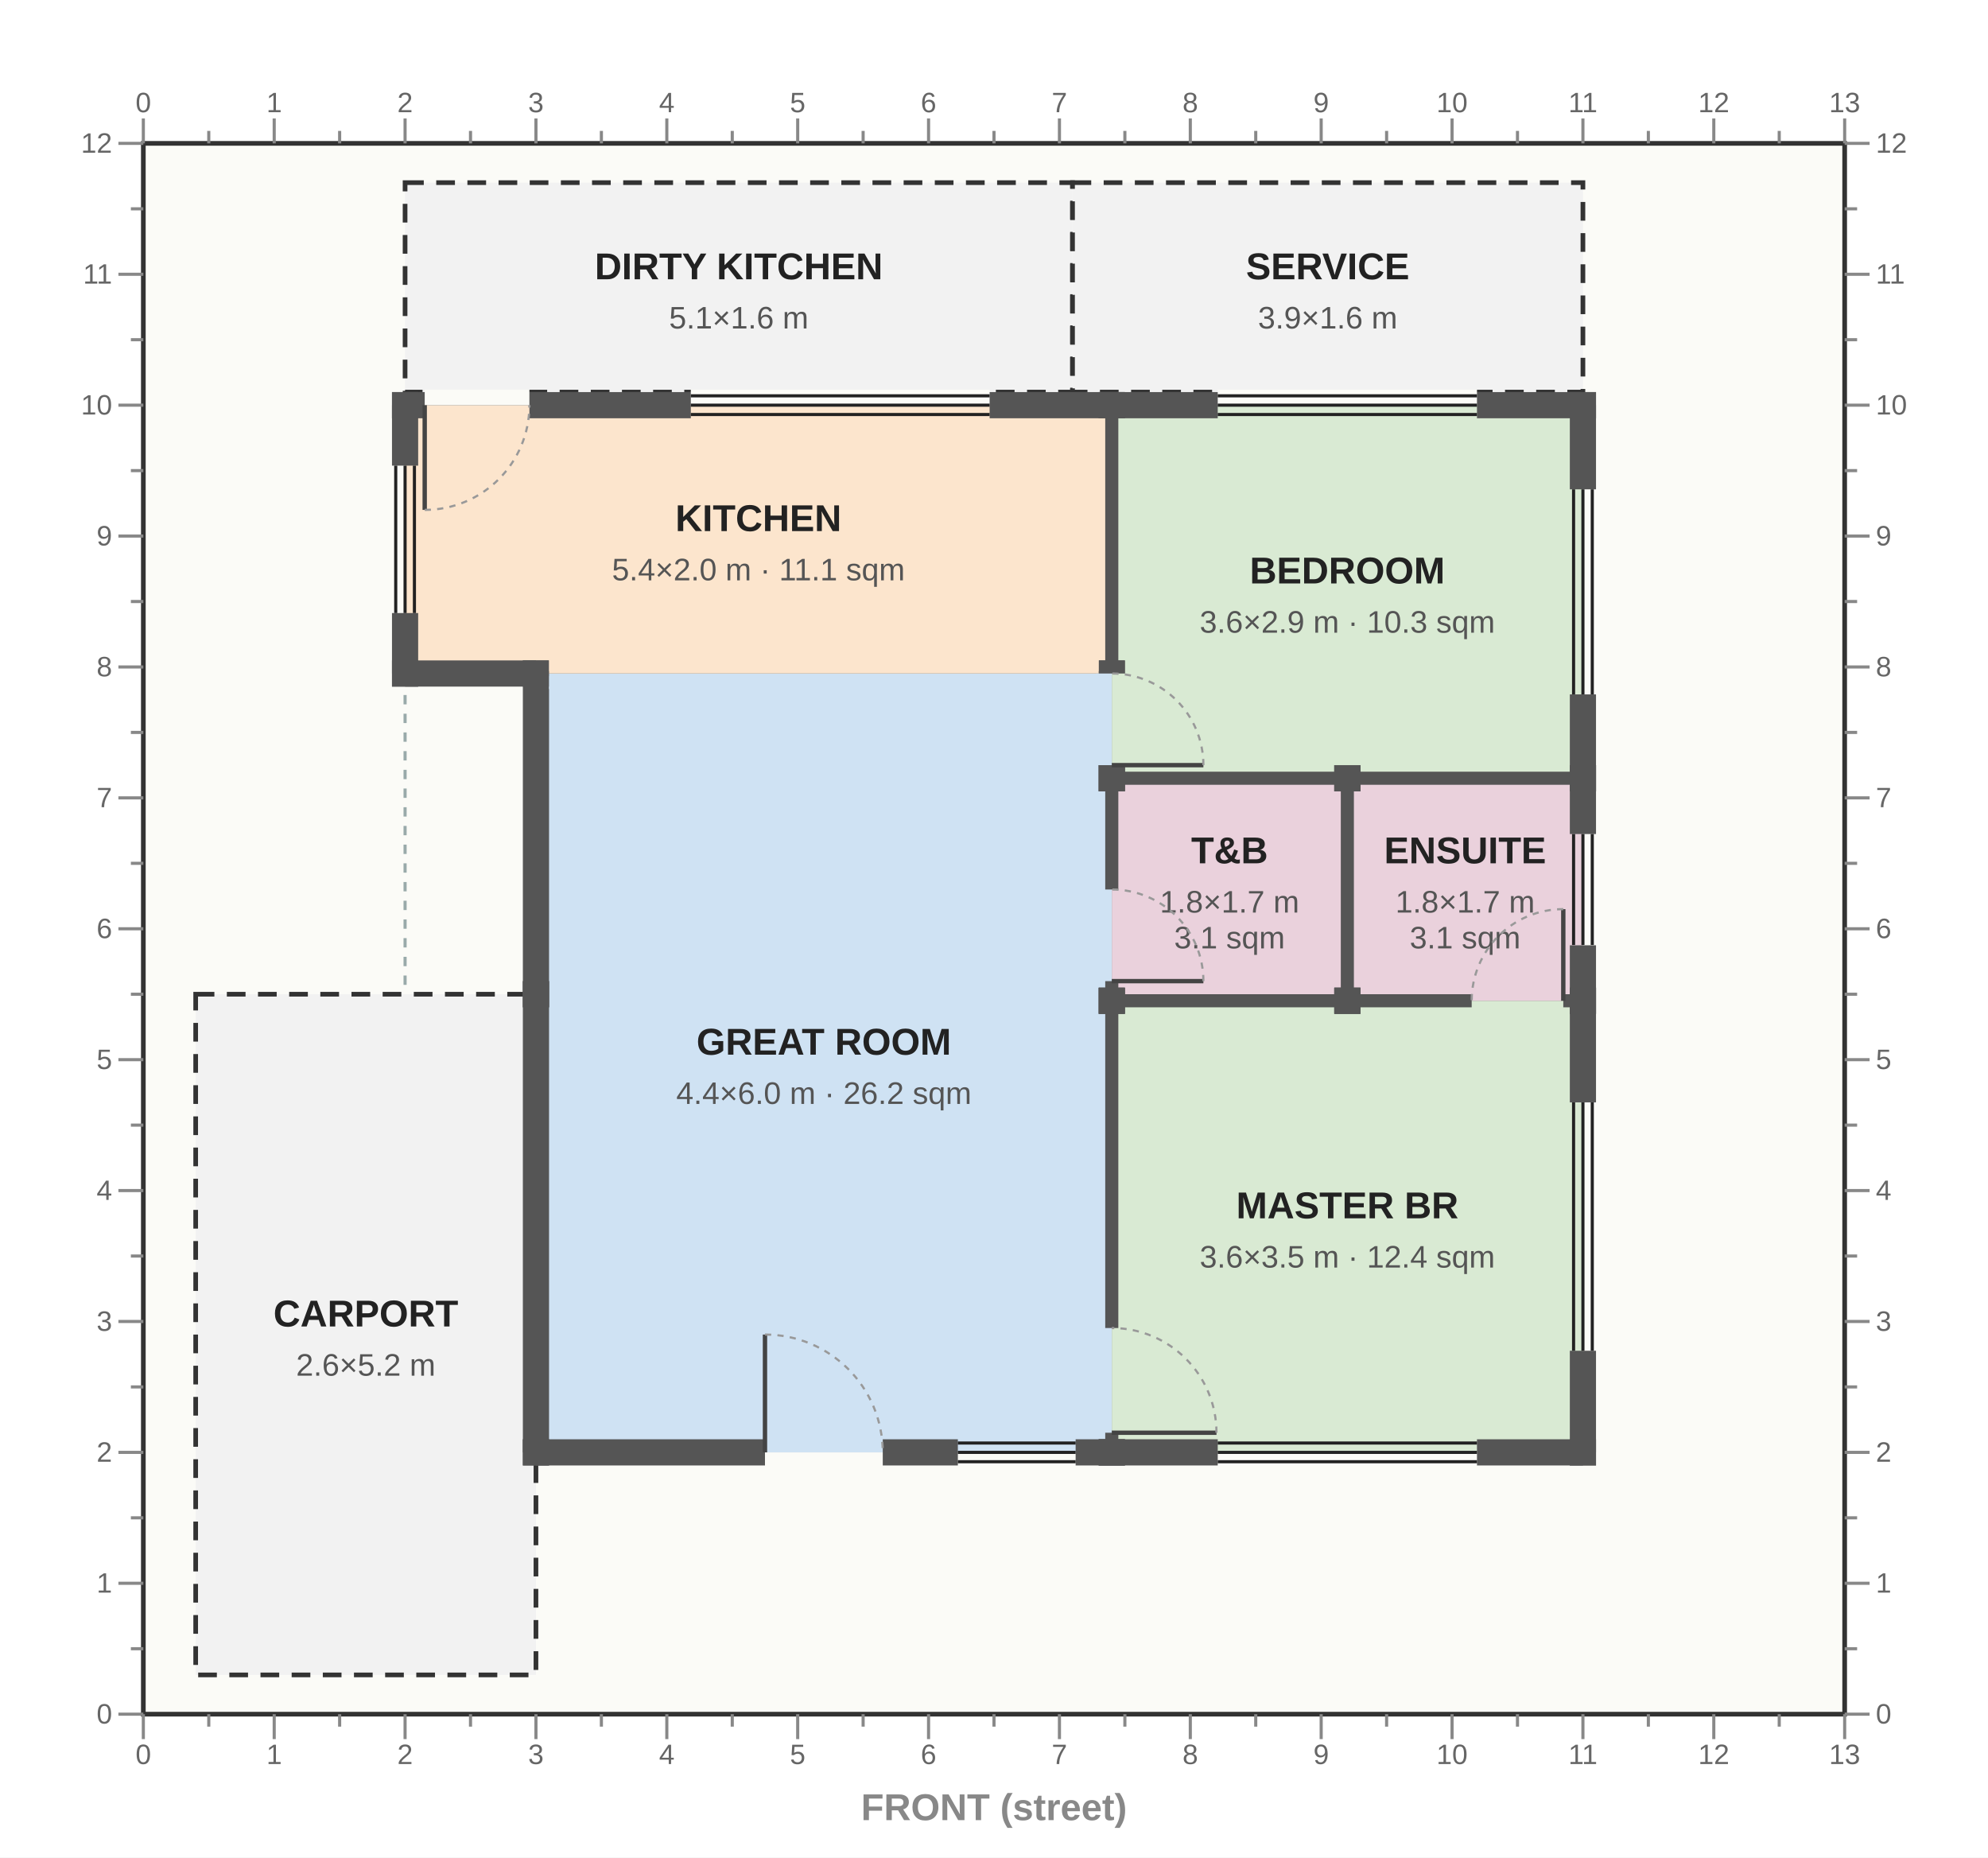
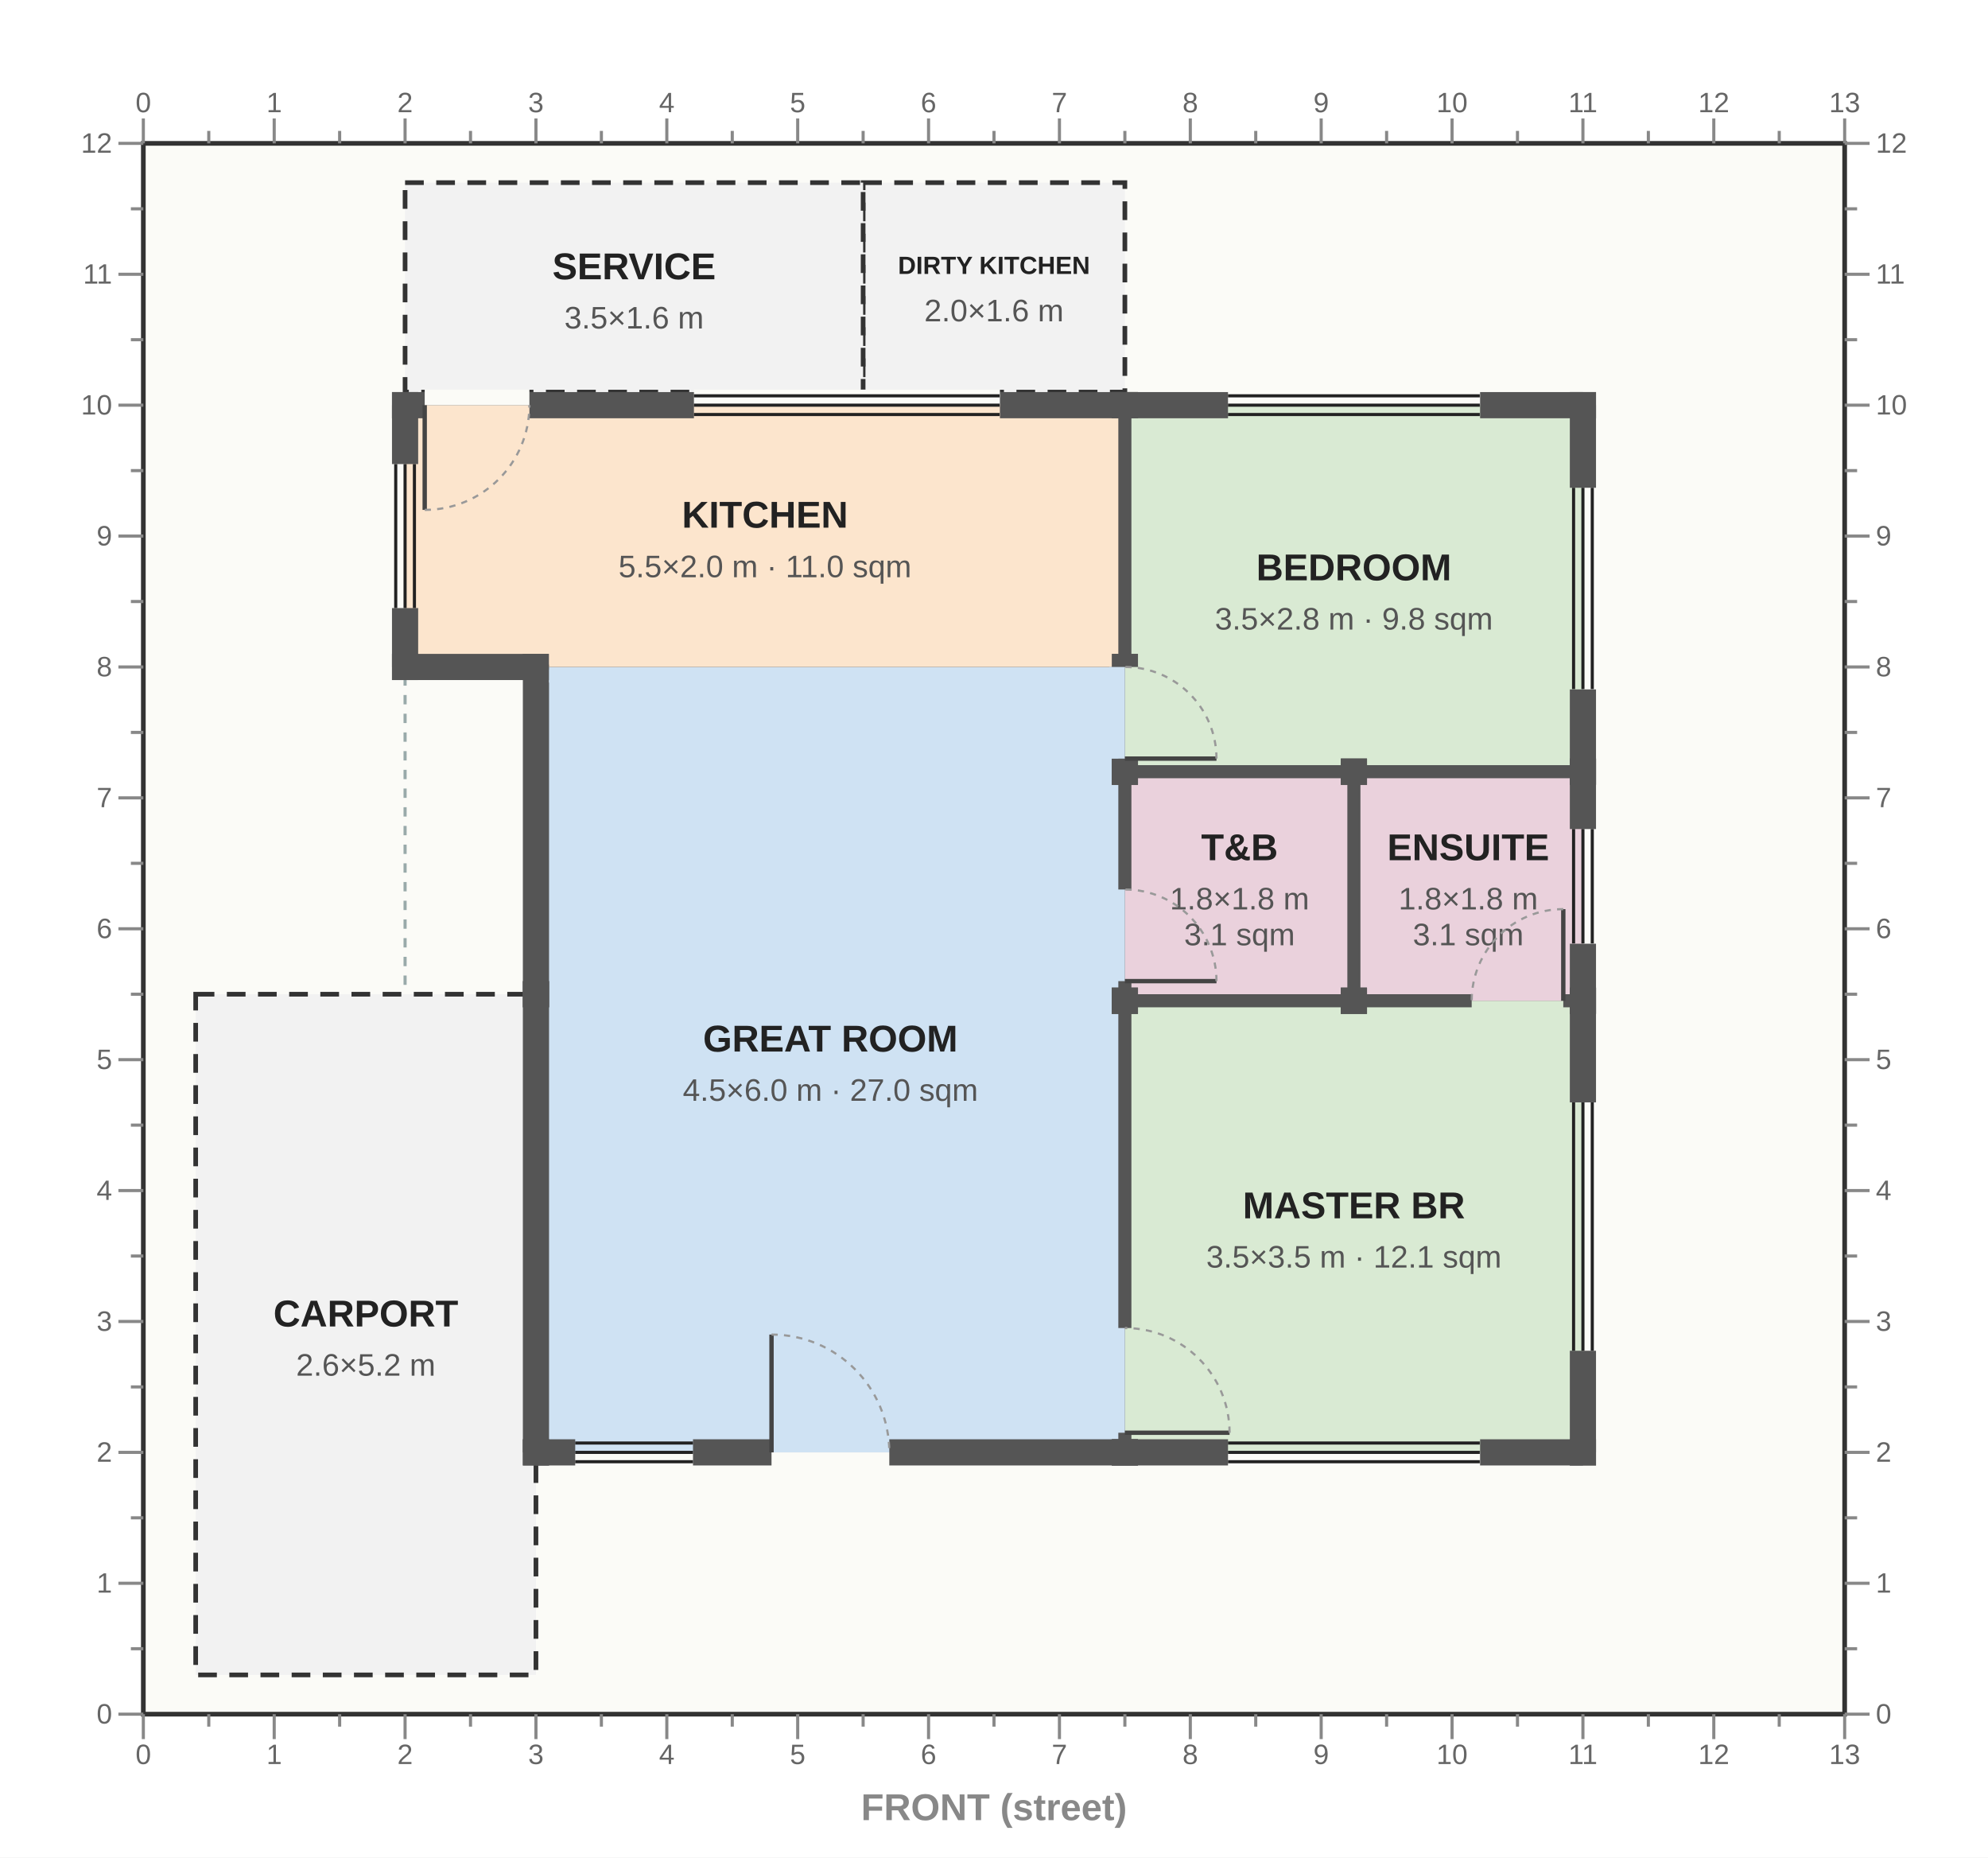
<svg xmlns="http://www.w3.org/2000/svg" width="638" height="596" viewBox="0 0 638 596">
  <rect x="0" y="0" width="638" height="596" fill="white" />
  <rect x="46.0" y="46.0" width="546.0" height="504.0" fill="#fbfbf7" stroke="#333" stroke-width="1.5" />
  <line x1="46.0" y1="46.0" x2="46.0" y2="38.0" stroke="#888" stroke-width="1" />
  <line x1="46.0" y1="550.0" x2="46.0" y2="558.0" stroke="#888" stroke-width="1" />
  <text x="46.0" y="36.0" text-anchor="middle" font-family="Arial" font-size="9" fill="#666">0</text>
  <text x="46.0" y="566.0" text-anchor="middle" font-family="Arial" font-size="9" fill="#666">0</text>
  <line x1="67.0" y1="46.0" x2="67.0" y2="42.0" stroke="#888" stroke-width="1" />
  <line x1="67.0" y1="550.0" x2="67.0" y2="554.0" stroke="#888" stroke-width="1" />
  <line x1="88.0" y1="46.0" x2="88.0" y2="38.0" stroke="#888" stroke-width="1" />
  <line x1="88.0" y1="550.0" x2="88.0" y2="558.0" stroke="#888" stroke-width="1" />
  <text x="88.0" y="36.0" text-anchor="middle" font-family="Arial" font-size="9" fill="#666">1</text>
  <text x="88.0" y="566.0" text-anchor="middle" font-family="Arial" font-size="9" fill="#666">1</text>
  <line x1="109.0" y1="46.0" x2="109.0" y2="42.0" stroke="#888" stroke-width="1" />
  <line x1="109.0" y1="550.0" x2="109.0" y2="554.0" stroke="#888" stroke-width="1" />
  <line x1="130.0" y1="46.0" x2="130.0" y2="38.0" stroke="#888" stroke-width="1" />
  <line x1="130.0" y1="550.0" x2="130.0" y2="558.0" stroke="#888" stroke-width="1" />
  <text x="130.0" y="36.0" text-anchor="middle" font-family="Arial" font-size="9" fill="#666">2</text>
  <text x="130.0" y="566.0" text-anchor="middle" font-family="Arial" font-size="9" fill="#666">2</text>
  <line x1="151.0" y1="46.0" x2="151.0" y2="42.0" stroke="#888" stroke-width="1" />
  <line x1="151.0" y1="550.0" x2="151.0" y2="554.0" stroke="#888" stroke-width="1" />
  <line x1="172.0" y1="46.0" x2="172.0" y2="38.0" stroke="#888" stroke-width="1" />
  <line x1="172.0" y1="550.0" x2="172.0" y2="558.0" stroke="#888" stroke-width="1" />
  <text x="172.0" y="36.0" text-anchor="middle" font-family="Arial" font-size="9" fill="#666">3</text>
  <text x="172.0" y="566.0" text-anchor="middle" font-family="Arial" font-size="9" fill="#666">3</text>
  <line x1="193.0" y1="46.0" x2="193.0" y2="42.0" stroke="#888" stroke-width="1" />
  <line x1="193.0" y1="550.0" x2="193.0" y2="554.0" stroke="#888" stroke-width="1" />
  <line x1="214.0" y1="46.0" x2="214.0" y2="38.0" stroke="#888" stroke-width="1" />
  <line x1="214.0" y1="550.0" x2="214.0" y2="558.0" stroke="#888" stroke-width="1" />
  <text x="214.0" y="36.0" text-anchor="middle" font-family="Arial" font-size="9" fill="#666">4</text>
  <text x="214.0" y="566.0" text-anchor="middle" font-family="Arial" font-size="9" fill="#666">4</text>
  <line x1="235.0" y1="46.0" x2="235.0" y2="42.0" stroke="#888" stroke-width="1" />
  <line x1="235.0" y1="550.0" x2="235.0" y2="554.0" stroke="#888" stroke-width="1" />
  <line x1="256.0" y1="46.0" x2="256.0" y2="38.0" stroke="#888" stroke-width="1" />
  <line x1="256.0" y1="550.0" x2="256.0" y2="558.0" stroke="#888" stroke-width="1" />
  <text x="256.0" y="36.0" text-anchor="middle" font-family="Arial" font-size="9" fill="#666">5</text>
  <text x="256.0" y="566.0" text-anchor="middle" font-family="Arial" font-size="9" fill="#666">5</text>
  <line x1="277.0" y1="46.0" x2="277.0" y2="42.0" stroke="#888" stroke-width="1" />
  <line x1="277.0" y1="550.0" x2="277.0" y2="554.0" stroke="#888" stroke-width="1" />
  <line x1="298.0" y1="46.0" x2="298.0" y2="38.0" stroke="#888" stroke-width="1" />
  <line x1="298.0" y1="550.0" x2="298.0" y2="558.0" stroke="#888" stroke-width="1" />
  <text x="298.0" y="36.0" text-anchor="middle" font-family="Arial" font-size="9" fill="#666">6</text>
  <text x="298.0" y="566.0" text-anchor="middle" font-family="Arial" font-size="9" fill="#666">6</text>
  <line x1="319.0" y1="46.0" x2="319.0" y2="42.0" stroke="#888" stroke-width="1" />
  <line x1="319.0" y1="550.0" x2="319.0" y2="554.0" stroke="#888" stroke-width="1" />
  <line x1="340.0" y1="46.0" x2="340.0" y2="38.0" stroke="#888" stroke-width="1" />
  <line x1="340.0" y1="550.0" x2="340.0" y2="558.0" stroke="#888" stroke-width="1" />
  <text x="340.0" y="36.0" text-anchor="middle" font-family="Arial" font-size="9" fill="#666">7</text>
  <text x="340.0" y="566.0" text-anchor="middle" font-family="Arial" font-size="9" fill="#666">7</text>
  <line x1="361.0" y1="46.0" x2="361.0" y2="42.0" stroke="#888" stroke-width="1" />
  <line x1="361.0" y1="550.0" x2="361.0" y2="554.0" stroke="#888" stroke-width="1" />
  <line x1="382.0" y1="46.0" x2="382.0" y2="38.0" stroke="#888" stroke-width="1" />
  <line x1="382.0" y1="550.0" x2="382.0" y2="558.0" stroke="#888" stroke-width="1" />
  <text x="382.0" y="36.0" text-anchor="middle" font-family="Arial" font-size="9" fill="#666">8</text>
  <text x="382.0" y="566.0" text-anchor="middle" font-family="Arial" font-size="9" fill="#666">8</text>
  <line x1="403.0" y1="46.0" x2="403.0" y2="42.0" stroke="#888" stroke-width="1" />
  <line x1="403.0" y1="550.0" x2="403.0" y2="554.0" stroke="#888" stroke-width="1" />
  <line x1="424.0" y1="46.0" x2="424.0" y2="38.0" stroke="#888" stroke-width="1" />
  <line x1="424.0" y1="550.0" x2="424.0" y2="558.0" stroke="#888" stroke-width="1" />
  <text x="424.0" y="36.0" text-anchor="middle" font-family="Arial" font-size="9" fill="#666">9</text>
  <text x="424.0" y="566.0" text-anchor="middle" font-family="Arial" font-size="9" fill="#666">9</text>
  <line x1="445.0" y1="46.0" x2="445.0" y2="42.0" stroke="#888" stroke-width="1" />
  <line x1="445.0" y1="550.0" x2="445.0" y2="554.0" stroke="#888" stroke-width="1" />
  <line x1="466.0" y1="46.0" x2="466.0" y2="38.0" stroke="#888" stroke-width="1" />
  <line x1="466.0" y1="550.0" x2="466.0" y2="558.0" stroke="#888" stroke-width="1" />
  <text x="466.0" y="36.0" text-anchor="middle" font-family="Arial" font-size="9" fill="#666">10</text>
  <text x="466.0" y="566.0" text-anchor="middle" font-family="Arial" font-size="9" fill="#666">10</text>
  <line x1="487.0" y1="46.0" x2="487.0" y2="42.0" stroke="#888" stroke-width="1" />
  <line x1="487.0" y1="550.0" x2="487.0" y2="554.0" stroke="#888" stroke-width="1" />
  <line x1="508.0" y1="46.0" x2="508.0" y2="38.0" stroke="#888" stroke-width="1" />
  <line x1="508.0" y1="550.0" x2="508.0" y2="558.0" stroke="#888" stroke-width="1" />
  <text x="508.0" y="36.0" text-anchor="middle" font-family="Arial" font-size="9" fill="#666">11</text>
  <text x="508.0" y="566.0" text-anchor="middle" font-family="Arial" font-size="9" fill="#666">11</text>
  <line x1="529.0" y1="46.0" x2="529.0" y2="42.0" stroke="#888" stroke-width="1" />
  <line x1="529.0" y1="550.0" x2="529.0" y2="554.0" stroke="#888" stroke-width="1" />
  <line x1="550.0" y1="46.0" x2="550.0" y2="38.0" stroke="#888" stroke-width="1" />
  <line x1="550.0" y1="550.0" x2="550.0" y2="558.0" stroke="#888" stroke-width="1" />
  <text x="550.0" y="36.0" text-anchor="middle" font-family="Arial" font-size="9" fill="#666">12</text>
  <text x="550.0" y="566.0" text-anchor="middle" font-family="Arial" font-size="9" fill="#666">12</text>
  <line x1="571.0" y1="46.0" x2="571.0" y2="42.0" stroke="#888" stroke-width="1" />
  <line x1="571.0" y1="550.0" x2="571.0" y2="554.0" stroke="#888" stroke-width="1" />
  <line x1="592.0" y1="46.0" x2="592.0" y2="38.0" stroke="#888" stroke-width="1" />
  <line x1="592.0" y1="550.0" x2="592.0" y2="558.0" stroke="#888" stroke-width="1" />
  <text x="592.0" y="36.0" text-anchor="middle" font-family="Arial" font-size="9" fill="#666">13</text>
  <text x="592.0" y="566.0" text-anchor="middle" font-family="Arial" font-size="9" fill="#666">13</text>
  <line x1="46.0" y1="550.0" x2="38.0" y2="550.0" stroke="#888" stroke-width="1" />
  <line x1="592.0" y1="550.0" x2="600.0" y2="550.0" stroke="#888" stroke-width="1" />
  <text x="36.0" y="553.0" text-anchor="end" font-family="Arial" font-size="9" fill="#666">0</text>
  <text x="602.0" y="553.0" text-anchor="start" font-family="Arial" font-size="9" fill="#666">0</text>
  <line x1="46.0" y1="529.0" x2="42.0" y2="529.0" stroke="#888" stroke-width="1" />
  <line x1="592.0" y1="529.0" x2="596.0" y2="529.0" stroke="#888" stroke-width="1" />
  <line x1="46.0" y1="508.0" x2="38.0" y2="508.0" stroke="#888" stroke-width="1" />
  <line x1="592.0" y1="508.0" x2="600.0" y2="508.0" stroke="#888" stroke-width="1" />
  <text x="36.0" y="511.0" text-anchor="end" font-family="Arial" font-size="9" fill="#666">1</text>
  <text x="602.0" y="511.0" text-anchor="start" font-family="Arial" font-size="9" fill="#666">1</text>
  <line x1="46.0" y1="487.0" x2="42.0" y2="487.0" stroke="#888" stroke-width="1" />
  <line x1="592.0" y1="487.0" x2="596.0" y2="487.0" stroke="#888" stroke-width="1" />
  <line x1="46.0" y1="466.0" x2="38.0" y2="466.0" stroke="#888" stroke-width="1" />
  <line x1="592.0" y1="466.0" x2="600.0" y2="466.0" stroke="#888" stroke-width="1" />
  <text x="36.0" y="469.0" text-anchor="end" font-family="Arial" font-size="9" fill="#666">2</text>
  <text x="602.0" y="469.0" text-anchor="start" font-family="Arial" font-size="9" fill="#666">2</text>
  <line x1="46.0" y1="445.0" x2="42.0" y2="445.0" stroke="#888" stroke-width="1" />
  <line x1="592.0" y1="445.0" x2="596.0" y2="445.0" stroke="#888" stroke-width="1" />
  <line x1="46.0" y1="424.0" x2="38.0" y2="424.0" stroke="#888" stroke-width="1" />
  <line x1="592.0" y1="424.0" x2="600.0" y2="424.0" stroke="#888" stroke-width="1" />
  <text x="36.0" y="427.0" text-anchor="end" font-family="Arial" font-size="9" fill="#666">3</text>
  <text x="602.0" y="427.0" text-anchor="start" font-family="Arial" font-size="9" fill="#666">3</text>
  <line x1="46.0" y1="403.0" x2="42.0" y2="403.0" stroke="#888" stroke-width="1" />
  <line x1="592.0" y1="403.0" x2="596.0" y2="403.0" stroke="#888" stroke-width="1" />
  <line x1="46.0" y1="382.0" x2="38.0" y2="382.0" stroke="#888" stroke-width="1" />
  <line x1="592.0" y1="382.0" x2="600.0" y2="382.0" stroke="#888" stroke-width="1" />
  <text x="36.0" y="385.0" text-anchor="end" font-family="Arial" font-size="9" fill="#666">4</text>
  <text x="602.0" y="385.0" text-anchor="start" font-family="Arial" font-size="9" fill="#666">4</text>
  <line x1="46.0" y1="361.0" x2="42.0" y2="361.0" stroke="#888" stroke-width="1" />
  <line x1="592.0" y1="361.0" x2="596.0" y2="361.0" stroke="#888" stroke-width="1" />
  <line x1="46.0" y1="340.0" x2="38.0" y2="340.0" stroke="#888" stroke-width="1" />
  <line x1="592.0" y1="340.0" x2="600.0" y2="340.0" stroke="#888" stroke-width="1" />
  <text x="36.0" y="343.0" text-anchor="end" font-family="Arial" font-size="9" fill="#666">5</text>
  <text x="602.0" y="343.0" text-anchor="start" font-family="Arial" font-size="9" fill="#666">5</text>
  <line x1="46.0" y1="319.0" x2="42.0" y2="319.0" stroke="#888" stroke-width="1" />
  <line x1="592.0" y1="319.0" x2="596.0" y2="319.0" stroke="#888" stroke-width="1" />
  <line x1="46.0" y1="298.0" x2="38.0" y2="298.0" stroke="#888" stroke-width="1" />
  <line x1="592.0" y1="298.0" x2="600.0" y2="298.0" stroke="#888" stroke-width="1" />
  <text x="36.0" y="301.0" text-anchor="end" font-family="Arial" font-size="9" fill="#666">6</text>
  <text x="602.0" y="301.0" text-anchor="start" font-family="Arial" font-size="9" fill="#666">6</text>
  <line x1="46.0" y1="277.0" x2="42.0" y2="277.0" stroke="#888" stroke-width="1" />
  <line x1="592.0" y1="277.0" x2="596.0" y2="277.0" stroke="#888" stroke-width="1" />
  <line x1="46.0" y1="256.0" x2="38.0" y2="256.0" stroke="#888" stroke-width="1" />
  <line x1="592.0" y1="256.0" x2="600.0" y2="256.0" stroke="#888" stroke-width="1" />
  <text x="36.0" y="259.0" text-anchor="end" font-family="Arial" font-size="9" fill="#666">7</text>
  <text x="602.0" y="259.0" text-anchor="start" font-family="Arial" font-size="9" fill="#666">7</text>
  <line x1="46.0" y1="235.0" x2="42.0" y2="235.0" stroke="#888" stroke-width="1" />
  <line x1="592.0" y1="235.0" x2="596.0" y2="235.0" stroke="#888" stroke-width="1" />
  <line x1="46.0" y1="214.0" x2="38.0" y2="214.0" stroke="#888" stroke-width="1" />
  <line x1="592.0" y1="214.0" x2="600.0" y2="214.0" stroke="#888" stroke-width="1" />
  <text x="36.0" y="217.0" text-anchor="end" font-family="Arial" font-size="9" fill="#666">8</text>
  <text x="602.0" y="217.0" text-anchor="start" font-family="Arial" font-size="9" fill="#666">8</text>
  <line x1="46.0" y1="193.0" x2="42.0" y2="193.0" stroke="#888" stroke-width="1" />
  <line x1="592.0" y1="193.0" x2="596.0" y2="193.0" stroke="#888" stroke-width="1" />
  <line x1="46.0" y1="172.0" x2="38.0" y2="172.0" stroke="#888" stroke-width="1" />
  <line x1="592.0" y1="172.0" x2="600.0" y2="172.0" stroke="#888" stroke-width="1" />
  <text x="36.0" y="175.0" text-anchor="end" font-family="Arial" font-size="9" fill="#666">9</text>
  <text x="602.0" y="175.0" text-anchor="start" font-family="Arial" font-size="9" fill="#666">9</text>
  <line x1="46.0" y1="151.0" x2="42.0" y2="151.0" stroke="#888" stroke-width="1" />
  <line x1="592.0" y1="151.0" x2="596.0" y2="151.0" stroke="#888" stroke-width="1" />
  <line x1="46.0" y1="130.0" x2="38.0" y2="130.0" stroke="#888" stroke-width="1" />
  <line x1="592.0" y1="130.0" x2="600.0" y2="130.0" stroke="#888" stroke-width="1" />
  <text x="36.0" y="133.0" text-anchor="end" font-family="Arial" font-size="9" fill="#666">10</text>
  <text x="602.0" y="133.0" text-anchor="start" font-family="Arial" font-size="9" fill="#666">10</text>
  <line x1="46.0" y1="109.0" x2="42.0" y2="109.0" stroke="#888" stroke-width="1" />
  <line x1="592.0" y1="109.0" x2="596.0" y2="109.0" stroke="#888" stroke-width="1" />
  <line x1="46.0" y1="88.0" x2="38.0" y2="88.0" stroke="#888" stroke-width="1" />
  <line x1="592.0" y1="88.0" x2="600.0" y2="88.0" stroke="#888" stroke-width="1" />
  <text x="36.0" y="91.0" text-anchor="end" font-family="Arial" font-size="9" fill="#666">11</text>
  <text x="602.0" y="91.0" text-anchor="start" font-family="Arial" font-size="9" fill="#666">11</text>
  <line x1="46.0" y1="67.0" x2="42.0" y2="67.0" stroke="#888" stroke-width="1" />
  <line x1="592.0" y1="67.0" x2="596.0" y2="67.0" stroke="#888" stroke-width="1" />
  <line x1="46.0" y1="46.0" x2="38.0" y2="46.0" stroke="#888" stroke-width="1" />
  <line x1="592.0" y1="46.0" x2="600.0" y2="46.0" stroke="#888" stroke-width="1" />
  <text x="36.0" y="49.0" text-anchor="end" font-family="Arial" font-size="9" fill="#666">12</text>
  <text x="602.0" y="49.0" text-anchor="start" font-family="Arial" font-size="9" fill="#666">12</text>
  <rect x="130.0" y="130.0" width="378.0" height="336.0" fill="none" stroke="#9aa" stroke-width="1" stroke-dasharray="3 3" />
  <rect x="62.8" y="319.0" width="109.2" height="218.4" fill="#f2f2f2" stroke="#333" stroke-width="1.5" stroke-dasharray="6 4" />
  <text x="117.4" y="425.6" text-anchor="middle" font-family="Arial" font-size="12" font-weight="bold" fill="#222">CARPORT</text>
  <text x="117.4" y="441.4" text-anchor="middle" font-family="Arial" font-size="10" fill="#555">2.6×5.2 m</text>
-   <rect x="130.0" y="58.6" width="214.2" height="67.2" fill="#f2f2f2" stroke="#333" stroke-width="1.5" stroke-dasharray="6 4" />
-   <text x="237.1" y="89.6" text-anchor="middle" font-family="Arial" font-size="12" font-weight="bold" fill="#222">DIRTY KITCHEN</text>
-   <text x="237.1" y="105.4" text-anchor="middle" font-family="Arial" font-size="10" fill="#555">5.1×1.6 m</text>
-   <rect x="344.2" y="58.6" width="163.8" height="67.2" fill="#f2f2f2" stroke="#333" stroke-width="1.5" stroke-dasharray="6 4" />
-   <text x="426.1" y="89.6" text-anchor="middle" font-family="Arial" font-size="12" font-weight="bold" fill="#222">SERVICE</text>
-   <text x="426.1" y="105.4" text-anchor="middle" font-family="Arial" font-size="10" fill="#555">3.9×1.6 m</text>
-   <rect x="356.8" y="321.1" width="151.2" height="144.9" fill="#d9ead3" stroke="#333" stroke-width="1.5" />
-   <text x="432.4" y="390.9" text-anchor="middle" font-family="Arial" font-size="12" font-weight="bold" fill="#222">MASTER BR</text>
-   <text x="432.4" y="406.7" text-anchor="middle" font-family="Arial" font-size="10" fill="#555">3.6×3.5 m · 12.4 sqm</text>
-   <rect x="432.4" y="249.7" width="75.6" height="71.4" fill="#ead1dc" stroke="#333" stroke-width="1.5" />
-   <text x="470.2" y="277.0" text-anchor="middle" font-family="Arial" font-size="12" font-weight="bold" fill="#222">ENSUITE</text>
-   <text x="470.2" y="292.8" text-anchor="middle" font-family="Arial" font-size="10" fill="#555">1.8×1.7 m</text>
-   <text x="470.2" y="304.3" text-anchor="middle" font-family="Arial" font-size="10" fill="#555">3.1 sqm</text>
-   <rect x="356.8" y="130.0" width="151.2" height="119.7" fill="#d9ead3" stroke="#333" stroke-width="1.5" />
-   <text x="432.4" y="187.2" text-anchor="middle" font-family="Arial" font-size="12" font-weight="bold" fill="#222">BEDROOM</text>
-   <text x="432.4" y="203.0" text-anchor="middle" font-family="Arial" font-size="10" fill="#555">3.6×2.9 m · 10.3 sqm</text>
-   <rect x="356.8" y="249.7" width="75.6" height="71.4" fill="#ead1dc" stroke="#333" stroke-width="1.5" />
-   <text x="394.6" y="277.0" text-anchor="middle" font-family="Arial" font-size="12" font-weight="bold" fill="#222">T&amp;B</text>
-   <text x="394.6" y="292.8" text-anchor="middle" font-family="Arial" font-size="10" fill="#555">1.8×1.7 m</text>
-   <text x="394.6" y="304.3" text-anchor="middle" font-family="Arial" font-size="10" fill="#555">3.1 sqm</text>
-   <rect x="172.0" y="216.1" width="184.8" height="249.9" fill="#cfe2f3" stroke="#333" stroke-width="1.5" />
-   <text x="264.4" y="338.4" text-anchor="middle" font-family="Arial" font-size="12" font-weight="bold" fill="#222">GREAT ROOM</text>
-   <text x="264.4" y="354.2" text-anchor="middle" font-family="Arial" font-size="10" fill="#555">4.4×6.0 m · 26.2 sqm</text>
-   <rect x="130.0" y="130.0" width="226.8" height="86.1" fill="#fce5cd" stroke="#333" stroke-width="1.5" />
-   <text x="243.4" y="170.4" text-anchor="middle" font-family="Arial" font-size="12" font-weight="bold" fill="#222">KITCHEN</text>
-   <text x="243.4" y="186.2" text-anchor="middle" font-family="Arial" font-size="10" fill="#555">5.4×2.0 m · 11.1 sqm</text>
+   <rect x="277.0" y="58.6" width="84.0" height="67.2" fill="#f2f2f2" stroke="#333" stroke-width="1.5" stroke-dasharray="6 4" />
+   <text x="319.0" y="87.9" text-anchor="middle" font-family="Arial" font-size="8" font-weight="bold" fill="#222">DIRTY KITCHEN</text>
+   <text x="319.0" y="103.1" text-anchor="middle" font-family="Arial" font-size="10" fill="#555">2.0×1.6 m</text>
+   <rect x="130.0" y="58.6" width="147.0" height="67.2" fill="#f2f2f2" stroke="#333" stroke-width="1.5" stroke-dasharray="6 4" />
+   <text x="203.5" y="89.6" text-anchor="middle" font-family="Arial" font-size="12" font-weight="bold" fill="#222">SERVICE</text>
+   <text x="203.5" y="105.4" text-anchor="middle" font-family="Arial" font-size="10" fill="#555">3.5×1.6 m</text>
+   <rect x="361.0" y="321.1" width="147.0" height="144.9" fill="#d9ead3" stroke="#333" stroke-width="1.5" />
+   <text x="434.5" y="390.9" text-anchor="middle" font-family="Arial" font-size="12" font-weight="bold" fill="#222">MASTER BR</text>
+   <text x="434.5" y="406.7" text-anchor="middle" font-family="Arial" font-size="10" fill="#555">3.5×3.5 m · 12.1 sqm</text>
+   <rect x="434.5" y="247.6" width="73.5" height="73.5" fill="#ead1dc" stroke="#333" stroke-width="1.5" />
+   <text x="471.2" y="276.0" text-anchor="middle" font-family="Arial" font-size="12" font-weight="bold" fill="#222">ENSUITE</text>
+   <text x="471.2" y="291.8" text-anchor="middle" font-family="Arial" font-size="10" fill="#555">1.8×1.8 m</text>
+   <text x="471.2" y="303.3" text-anchor="middle" font-family="Arial" font-size="10" fill="#555">3.1 sqm</text>
+   <rect x="361.0" y="130.0" width="147.0" height="117.6" fill="#d9ead3" stroke="#333" stroke-width="1.5" />
+   <text x="434.5" y="186.2" text-anchor="middle" font-family="Arial" font-size="12" font-weight="bold" fill="#222">BEDROOM</text>
+   <text x="434.5" y="202.0" text-anchor="middle" font-family="Arial" font-size="10" fill="#555">3.5×2.8 m · 9.8 sqm</text>
+   <rect x="361.0" y="247.6" width="73.5" height="73.5" fill="#ead1dc" stroke="#333" stroke-width="1.5" />
+   <text x="397.8" y="276.0" text-anchor="middle" font-family="Arial" font-size="12" font-weight="bold" fill="#222">T&amp;B</text>
+   <text x="397.8" y="291.8" text-anchor="middle" font-family="Arial" font-size="10" fill="#555">1.8×1.8 m</text>
+   <text x="397.8" y="303.3" text-anchor="middle" font-family="Arial" font-size="10" fill="#555">3.1 sqm</text>
+   <rect x="172.0" y="214.0" width="189.0" height="252.0" fill="#cfe2f3" stroke="#333" stroke-width="1.5" />
+   <text x="266.5" y="337.4" text-anchor="middle" font-family="Arial" font-size="12" font-weight="bold" fill="#222">GREAT ROOM</text>
+   <text x="266.5" y="353.2" text-anchor="middle" font-family="Arial" font-size="10" fill="#555">4.5×6.0 m · 27.0 sqm</text>
+   <rect x="130.0" y="130.0" width="231.0" height="84.0" fill="#fce5cd" stroke="#333" stroke-width="1.5" />
+   <text x="245.5" y="169.3" text-anchor="middle" font-family="Arial" font-size="12" font-weight="bold" fill="#222">KITCHEN</text>
+   <text x="245.5" y="185.2" text-anchor="middle" font-family="Arial" font-size="10" fill="#555">5.5×2.0 m · 11.0 sqm</text>
  <text x="319.0" y="584.0" text-anchor="middle" font-family="Arial" font-size="12" font-weight="bold" fill="#888">FRONT (street)</text>
-   <rect x="432.40" y="319.00" width="75.60" height="4.20" fill="#555" stroke="none" />
-   <rect x="356.80" y="319.00" width="75.60" height="4.20" fill="#555" stroke="none" />
-   <rect x="354.70" y="321.10" width="4.20" height="144.90" fill="#555" stroke="none" />
-   <rect x="432.40" y="247.60" width="75.60" height="4.20" fill="#555" stroke="none" />
-   <rect x="430.30" y="249.70" width="4.20" height="71.40" fill="#555" stroke="none" />
-   <rect x="356.80" y="247.60" width="75.60" height="4.20" fill="#555" stroke="none" />
-   <rect x="354.70" y="216.10" width="4.20" height="33.60" fill="#555" stroke="none" />
-   <rect x="354.70" y="130.00" width="4.20" height="86.10" fill="#555" stroke="none" />
-   <rect x="354.70" y="249.70" width="4.20" height="71.40" fill="#555" stroke="none" />
+   <rect x="434.50" y="319.00" width="73.50" height="4.20" fill="#555" stroke="none" />
+   <rect x="361.00" y="319.00" width="73.50" height="4.20" fill="#555" stroke="none" />
+   <rect x="358.90" y="321.10" width="4.20" height="144.90" fill="#555" stroke="none" />
+   <rect x="434.50" y="245.50" width="73.50" height="4.20" fill="#555" stroke="none" />
+   <rect x="432.40" y="247.60" width="4.20" height="73.50" fill="#555" stroke="none" />
+   <rect x="361.00" y="245.50" width="73.50" height="4.20" fill="#555" stroke="none" />
+   <rect x="358.90" y="214.00" width="4.20" height="33.60" fill="#555" stroke="none" />
+   <rect x="358.90" y="130.00" width="4.20" height="84.00" fill="#555" stroke="none" />
+   <rect x="358.90" y="247.60" width="4.20" height="73.50" fill="#555" stroke="none" />
  <rect x="167.80" y="319.00" width="8.40" height="147.00" fill="#555" stroke="none" />
-   <rect x="356.80" y="461.80" width="151.20" height="8.40" fill="#555" stroke="none" />
+   <rect x="361.00" y="461.80" width="147.00" height="8.40" fill="#555" stroke="none" />
  <rect x="503.80" y="321.10" width="8.40" height="144.90" fill="#555" stroke="none" />
-   <rect x="503.80" y="249.70" width="8.40" height="71.40" fill="#555" stroke="none" />
-   <rect x="356.80" y="125.80" width="151.20" height="8.40" fill="#555" stroke="none" />
-   <rect x="503.80" y="130.00" width="8.40" height="119.70" fill="#555" stroke="none" />
-   <rect x="172.00" y="461.80" width="184.80" height="8.40" fill="#555" stroke="none" />
-   <rect x="167.80" y="216.10" width="8.40" height="102.90" fill="#555" stroke="none" />
-   <rect x="130.00" y="125.80" width="226.80" height="8.40" fill="#555" stroke="none" />
-   <rect x="130.00" y="211.90" width="42.00" height="8.40" fill="#555" stroke="none" />
-   <rect x="125.80" y="130.00" width="8.40" height="86.10" fill="#555" stroke="none" />
-   <rect x="428.20" y="316.90" width="8.40" height="8.40" fill="#555" stroke="none" />
+   <rect x="503.80" y="247.60" width="8.40" height="73.50" fill="#555" stroke="none" />
+   <rect x="361.00" y="125.80" width="147.00" height="8.40" fill="#555" stroke="none" />
+   <rect x="503.80" y="130.00" width="8.40" height="117.60" fill="#555" stroke="none" />
+   <rect x="172.00" y="461.80" width="189.00" height="8.40" fill="#555" stroke="none" />
+   <rect x="167.80" y="214.00" width="8.40" height="105.00" fill="#555" stroke="none" />
+   <rect x="130.00" y="125.80" width="231.00" height="8.40" fill="#555" stroke="none" />
+   <rect x="130.00" y="209.80" width="42.00" height="8.40" fill="#555" stroke="none" />
+   <rect x="125.80" y="130.00" width="8.40" height="84.00" fill="#555" stroke="none" />
+   <rect x="430.30" y="316.90" width="8.40" height="8.40" fill="#555" stroke="none" />
  <rect x="503.80" y="316.90" width="8.40" height="8.40" fill="#555" stroke="none" />
-   <rect x="352.60" y="316.90" width="8.40" height="8.40" fill="#555" stroke="none" />
-   <rect x="428.20" y="316.90" width="8.40" height="8.40" fill="#555" stroke="none" />
-   <rect x="352.60" y="461.80" width="8.40" height="8.40" fill="#555" stroke="none" />
-   <rect x="352.60" y="316.90" width="8.40" height="8.40" fill="#555" stroke="none" />
-   <rect x="428.20" y="245.50" width="8.40" height="8.40" fill="#555" stroke="none" />
-   <rect x="503.80" y="245.50" width="8.40" height="8.40" fill="#555" stroke="none" />
-   <rect x="428.20" y="316.90" width="8.40" height="8.40" fill="#555" stroke="none" />
-   <rect x="428.20" y="245.50" width="8.40" height="8.40" fill="#555" stroke="none" />
-   <rect x="352.60" y="245.50" width="8.40" height="8.40" fill="#555" stroke="none" />
-   <rect x="428.20" y="245.50" width="8.40" height="8.40" fill="#555" stroke="none" />
-   <rect x="352.60" y="245.50" width="8.40" height="8.40" fill="#555" stroke="none" />
-   <rect x="352.60" y="211.90" width="8.40" height="8.40" fill="#555" stroke="none" />
-   <rect x="352.60" y="211.90" width="8.40" height="8.40" fill="#555" stroke="none" />
-   <rect x="352.60" y="125.80" width="8.40" height="8.40" fill="#555" stroke="none" />
-   <rect x="352.60" y="316.90" width="8.40" height="8.40" fill="#555" stroke="none" />
-   <rect x="352.60" y="245.50" width="8.40" height="8.40" fill="#555" stroke="none" />
+   <rect x="356.80" y="316.90" width="8.40" height="8.40" fill="#555" stroke="none" />
+   <rect x="430.30" y="316.90" width="8.40" height="8.40" fill="#555" stroke="none" />
+   <rect x="356.80" y="461.80" width="8.40" height="8.40" fill="#555" stroke="none" />
+   <rect x="356.80" y="316.90" width="8.40" height="8.40" fill="#555" stroke="none" />
+   <rect x="430.30" y="243.40" width="8.40" height="8.40" fill="#555" stroke="none" />
+   <rect x="503.80" y="243.40" width="8.40" height="8.40" fill="#555" stroke="none" />
+   <rect x="430.30" y="316.90" width="8.40" height="8.40" fill="#555" stroke="none" />
+   <rect x="430.30" y="243.40" width="8.40" height="8.40" fill="#555" stroke="none" />
+   <rect x="356.80" y="243.40" width="8.40" height="8.40" fill="#555" stroke="none" />
+   <rect x="430.30" y="243.40" width="8.40" height="8.40" fill="#555" stroke="none" />
+   <rect x="356.80" y="243.40" width="8.40" height="8.40" fill="#555" stroke="none" />
+   <rect x="356.80" y="209.80" width="8.40" height="8.40" fill="#555" stroke="none" />
+   <rect x="356.80" y="209.80" width="8.40" height="8.40" fill="#555" stroke="none" />
+   <rect x="356.80" y="125.80" width="8.40" height="8.40" fill="#555" stroke="none" />
+   <rect x="356.80" y="316.90" width="8.40" height="8.40" fill="#555" stroke="none" />
+   <rect x="356.80" y="243.40" width="8.40" height="8.40" fill="#555" stroke="none" />
  <rect x="167.80" y="461.80" width="8.40" height="8.40" fill="#555" stroke="none" />
  <rect x="167.80" y="314.80" width="8.40" height="8.40" fill="#555" stroke="none" />
-   <rect x="352.60" y="461.80" width="8.40" height="8.40" fill="#555" stroke="none" />
+   <rect x="356.80" y="461.80" width="8.40" height="8.40" fill="#555" stroke="none" />
  <rect x="503.80" y="461.80" width="8.40" height="8.40" fill="#555" stroke="none" />
  <rect x="503.80" y="461.80" width="8.40" height="8.40" fill="#555" stroke="none" />
  <rect x="503.80" y="316.90" width="8.40" height="8.40" fill="#555" stroke="none" />
  <rect x="503.80" y="316.90" width="8.40" height="8.40" fill="#555" stroke="none" />
-   <rect x="503.80" y="245.50" width="8.40" height="8.40" fill="#555" stroke="none" />
-   <rect x="352.60" y="125.80" width="8.40" height="8.40" fill="#555" stroke="none" />
+   <rect x="503.80" y="243.40" width="8.40" height="8.40" fill="#555" stroke="none" />
+   <rect x="356.80" y="125.80" width="8.40" height="8.40" fill="#555" stroke="none" />
  <rect x="503.80" y="125.80" width="8.40" height="8.40" fill="#555" stroke="none" />
-   <rect x="503.80" y="245.50" width="8.40" height="8.40" fill="#555" stroke="none" />
+   <rect x="503.80" y="243.40" width="8.40" height="8.40" fill="#555" stroke="none" />
  <rect x="503.80" y="125.80" width="8.40" height="8.40" fill="#555" stroke="none" />
  <rect x="167.80" y="461.80" width="8.40" height="8.40" fill="#555" stroke="none" />
-   <rect x="352.60" y="461.80" width="8.40" height="8.40" fill="#555" stroke="none" />
+   <rect x="356.80" y="461.80" width="8.40" height="8.40" fill="#555" stroke="none" />
  <rect x="167.80" y="314.80" width="8.40" height="8.40" fill="#555" stroke="none" />
-   <rect x="167.80" y="211.90" width="8.40" height="8.40" fill="#555" stroke="none" />
+   <rect x="167.80" y="209.80" width="8.40" height="8.40" fill="#555" stroke="none" />
  <rect x="125.80" y="125.80" width="8.40" height="8.40" fill="#555" stroke="none" />
-   <rect x="352.60" y="125.80" width="8.40" height="8.40" fill="#555" stroke="none" />
-   <rect x="125.80" y="211.90" width="8.40" height="8.40" fill="#555" stroke="none" />
-   <rect x="167.80" y="211.90" width="8.40" height="8.40" fill="#555" stroke="none" />
-   <rect x="125.80" y="211.90" width="8.40" height="8.40" fill="#555" stroke="none" />
+   <rect x="356.80" y="125.80" width="8.40" height="8.40" fill="#555" stroke="none" />
+   <rect x="125.80" y="209.80" width="8.40" height="8.40" fill="#555" stroke="none" />
+   <rect x="167.80" y="209.80" width="8.40" height="8.40" fill="#555" stroke="none" />
+   <rect x="125.80" y="209.80" width="8.40" height="8.40" fill="#555" stroke="none" />
  <rect x="125.80" y="125.80" width="8.40" height="8.40" fill="#555" stroke="none" />
-   <rect x="176.2" y="216.1" width="176.4" height="5.0" fill="#cfe2f3" stroke="none" />
-   <rect x="176.2" y="211.1" width="176.4" height="5.0" fill="#fce5cd" stroke="none" />
+   <rect x="176.2" y="214.0" width="180.6" height="5.0" fill="#cfe2f3" stroke="none" />
+   <rect x="176.2" y="209.0" width="180.6" height="5.0" fill="#fce5cd" stroke="none" />
  <rect x="472.3" y="321.1" width="29.4" height="5.0" fill="#d9ead3" stroke="none" />
  <rect x="472.3" y="316.1" width="29.4" height="5.0" fill="#ead1dc" stroke="none" />
  <line x1="501.7" y1="321.1" x2="501.7" y2="291.7" stroke="#444" stroke-width="1.4" />
  <path d="M 501.7 291.7 A 29.4 29.4 0 0 0 472.3 321.1" fill="none" stroke="#999" stroke-width="0.7" stroke-dasharray="2 2" />
-   <rect x="356.8" y="426.1" width="5.0" height="33.6" fill="#d9ead3" stroke="none" />
-   <rect x="351.8" y="426.1" width="5.0" height="33.6" fill="#cfe2f3" stroke="none" />
-   <line x1="356.8" y1="459.7" x2="390.4" y2="459.7" stroke="#444" stroke-width="1.4" />
-   <path d="M 390.4 459.7 A 33.6 33.6 0 0 0 356.8 426.1" fill="none" stroke="#999" stroke-width="0.7" stroke-dasharray="2 2" />
-   <rect x="356.8" y="216.1" width="5.0" height="29.4" fill="#d9ead3" stroke="none" />
-   <rect x="351.8" y="216.1" width="5.0" height="29.4" fill="#cfe2f3" stroke="none" />
-   <line x1="356.8" y1="245.5" x2="386.2" y2="245.5" stroke="#444" stroke-width="1.4" />
-   <path d="M 386.2 245.5 A 29.4 29.4 0 0 0 356.8 216.1" fill="none" stroke="#999" stroke-width="0.7" stroke-dasharray="2 2" />
-   <rect x="356.8" y="285.4" width="5.0" height="29.4" fill="#ead1dc" stroke="none" />
-   <rect x="351.8" y="285.4" width="5.0" height="29.4" fill="#cfe2f3" stroke="none" />
-   <line x1="356.8" y1="314.8" x2="386.2" y2="314.8" stroke="#444" stroke-width="1.4" />
-   <path d="M 386.2 314.8 A 29.4 29.4 0 0 0 356.8 285.4" fill="none" stroke="#999" stroke-width="0.7" stroke-dasharray="2 2" />
-   <rect x="245.5" y="461.0" width="37.8" height="5.0" fill="#cfe2f3" stroke="none" />
-   <rect x="245.5" y="466.0" width="37.8" height="5.0" fill="#fbfbf7" stroke="none" />
-   <line x1="245.5" y1="466.0" x2="245.5" y2="428.2" stroke="#444" stroke-width="1.4" />
-   <path d="M 245.5 428.2 A 37.8 37.8 0 0 1 283.3 466.0" fill="none" stroke="#999" stroke-width="0.7" stroke-dasharray="2 2" />
+   <rect x="361.0" y="426.1" width="5.0" height="33.6" fill="#d9ead3" stroke="none" />
+   <rect x="356.0" y="426.1" width="5.0" height="33.6" fill="#cfe2f3" stroke="none" />
+   <line x1="361.0" y1="459.7" x2="394.6" y2="459.7" stroke="#444" stroke-width="1.4" />
+   <path d="M 394.6 459.7 A 33.6 33.6 0 0 0 361.0 426.1" fill="none" stroke="#999" stroke-width="0.7" stroke-dasharray="2 2" />
+   <rect x="361.0" y="214.0" width="5.0" height="29.4" fill="#d9ead3" stroke="none" />
+   <rect x="356.0" y="214.0" width="5.0" height="29.4" fill="#cfe2f3" stroke="none" />
+   <line x1="361.0" y1="243.4" x2="390.4" y2="243.4" stroke="#444" stroke-width="1.4" />
+   <path d="M 390.4 243.4 A 29.4 29.4 0 0 0 361.0 214.0" fill="none" stroke="#999" stroke-width="0.7" stroke-dasharray="2 2" />
+   <rect x="361.0" y="285.4" width="5.0" height="29.4" fill="#ead1dc" stroke="none" />
+   <rect x="356.0" y="285.4" width="5.0" height="29.4" fill="#cfe2f3" stroke="none" />
+   <line x1="361.0" y1="314.8" x2="390.4" y2="314.8" stroke="#444" stroke-width="1.4" />
+   <path d="M 390.4 314.8 A 29.4 29.4 0 0 0 361.0 285.4" fill="none" stroke="#999" stroke-width="0.7" stroke-dasharray="2 2" />
+   <rect x="247.6" y="461.0" width="37.8" height="5.0" fill="#cfe2f3" stroke="none" />
+   <rect x="247.6" y="466.0" width="37.8" height="5.0" fill="#fbfbf7" stroke="none" />
+   <line x1="247.6" y1="466.0" x2="247.6" y2="428.2" stroke="#444" stroke-width="1.4" />
+   <path d="M 247.6 428.2 A 37.8 37.8 0 0 1 285.4 466.0" fill="none" stroke="#999" stroke-width="0.7" stroke-dasharray="2 2" />
  <rect x="136.3" y="130.0" width="33.6" height="5.0" fill="#fce5cd" stroke="none" />
  <rect x="136.3" y="125.0" width="33.6" height="5.0" fill="#fbfbf7" stroke="none" />
  <line x1="136.3" y1="130.0" x2="136.3" y2="163.6" stroke="#444" stroke-width="1.4" />
  <path d="M 136.3 163.6 A 33.6 33.6 0 0 0 169.9 130.0" fill="none" stroke="#999" stroke-width="0.7" stroke-dasharray="2 2" />
-   <rect x="390.8" y="461.0" width="83.2" height="5.0" fill="#d9ead3" stroke="none" />
-   <rect x="390.8" y="466.0" width="83.2" height="5.0" fill="#fbfbf7" stroke="none" />
-   <line x1="390.8" y1="463.0" x2="474.0" y2="463.0" stroke="#222" stroke-width="1.0" />
-   <line x1="390.8" y1="466.0" x2="474.0" y2="466.0" stroke="#222" stroke-width="1.0" />
-   <line x1="390.8" y1="469.0" x2="474.0" y2="469.0" stroke="#222" stroke-width="1.0" />
+   <rect x="394.1" y="461.0" width="80.9" height="5.0" fill="#d9ead3" stroke="none" />
+   <rect x="394.1" y="466.0" width="80.9" height="5.0" fill="#fbfbf7" stroke="none" />
+   <line x1="394.1" y1="463.0" x2="474.9" y2="463.0" stroke="#222" stroke-width="1.0" />
+   <line x1="394.1" y1="466.0" x2="474.9" y2="466.0" stroke="#222" stroke-width="1.0" />
+   <line x1="394.1" y1="469.0" x2="474.9" y2="469.0" stroke="#222" stroke-width="1.0" />
  <rect x="503.0" y="353.7" width="5.0" height="79.7" fill="#d9ead3" stroke="none" />
  <rect x="508.0" y="353.7" width="5.0" height="79.7" fill="#fbfbf7" stroke="none" />
  <line x1="505.0" y1="433.4" x2="505.0" y2="353.7" stroke="#222" stroke-width="1.0" />
  <line x1="508.0" y1="433.4" x2="508.0" y2="353.7" stroke="#222" stroke-width="1.0" />
  <line x1="511.0" y1="433.4" x2="511.0" y2="353.7" stroke="#222" stroke-width="1.0" />
-   <rect x="503.0" y="267.6" width="5.0" height="35.7" fill="#ead1dc" stroke="none" />
-   <rect x="508.0" y="267.6" width="5.0" height="35.7" fill="#fbfbf7" stroke="none" />
-   <line x1="505.0" y1="303.2" x2="505.0" y2="267.6" stroke="#222" stroke-width="1.0" />
-   <line x1="508.0" y1="303.2" x2="508.0" y2="267.6" stroke="#222" stroke-width="1.0" />
-   <line x1="511.0" y1="303.2" x2="511.0" y2="267.6" stroke="#222" stroke-width="1.0" />
-   <rect x="390.8" y="130.0" width="83.2" height="5.0" fill="#d9ead3" stroke="none" />
-   <rect x="390.8" y="125.0" width="83.2" height="5.0" fill="#fbfbf7" stroke="none" />
-   <line x1="390.8" y1="127.0" x2="474.0" y2="127.0" stroke="#222" stroke-width="1.0" />
-   <line x1="390.8" y1="130.0" x2="474.0" y2="130.0" stroke="#222" stroke-width="1.0" />
-   <line x1="390.8" y1="133.0" x2="474.0" y2="133.0" stroke="#222" stroke-width="1.0" />
-   <rect x="503.0" y="157.0" width="5.0" height="65.8" fill="#d9ead3" stroke="none" />
-   <rect x="508.0" y="157.0" width="5.0" height="65.8" fill="#fbfbf7" stroke="none" />
-   <line x1="505.0" y1="222.8" x2="505.0" y2="157.0" stroke="#222" stroke-width="1.0" />
-   <line x1="508.0" y1="222.8" x2="508.0" y2="157.0" stroke="#222" stroke-width="1.0" />
-   <line x1="511.0" y1="222.8" x2="511.0" y2="157.0" stroke="#222" stroke-width="1.0" />
-   <rect x="307.4" y="461.0" width="37.8" height="5.0" fill="#cfe2f3" stroke="none" />
-   <rect x="307.4" y="466.0" width="37.8" height="5.0" fill="#fbfbf7" stroke="none" />
-   <line x1="307.4" y1="463.0" x2="345.2" y2="463.0" stroke="#222" stroke-width="1.0" />
-   <line x1="307.4" y1="466.0" x2="345.2" y2="466.0" stroke="#222" stroke-width="1.0" />
-   <line x1="307.4" y1="469.0" x2="345.2" y2="469.0" stroke="#222" stroke-width="1.0" />
-   <rect x="221.7" y="130.0" width="95.9" height="5.0" fill="#fce5cd" stroke="none" />
-   <rect x="221.7" y="125.0" width="95.9" height="5.0" fill="#fbfbf7" stroke="none" />
-   <line x1="221.7" y1="127.0" x2="317.6" y2="127.0" stroke="#222" stroke-width="1.0" />
-   <line x1="221.7" y1="130.0" x2="317.6" y2="130.0" stroke="#222" stroke-width="1.0" />
-   <line x1="221.7" y1="133.0" x2="317.6" y2="133.0" stroke="#222" stroke-width="1.0" />
-   <rect x="130.0" y="149.4" width="5.0" height="47.3" fill="#fce5cd" stroke="none" />
-   <rect x="125.0" y="149.4" width="5.0" height="47.3" fill="#fbfbf7" stroke="none" />
-   <line x1="127.0" y1="196.7" x2="127.0" y2="149.4" stroke="#222" stroke-width="1.0" />
-   <line x1="130.0" y1="196.7" x2="130.0" y2="149.4" stroke="#222" stroke-width="1.0" />
-   <line x1="133.0" y1="196.7" x2="133.0" y2="149.4" stroke="#222" stroke-width="1.0" />
+   <rect x="503.0" y="266.0" width="5.0" height="36.8" fill="#ead1dc" stroke="none" />
+   <rect x="508.0" y="266.0" width="5.0" height="36.8" fill="#fbfbf7" stroke="none" />
+   <line x1="505.0" y1="302.7" x2="505.0" y2="266.0" stroke="#222" stroke-width="1.0" />
+   <line x1="508.0" y1="302.7" x2="508.0" y2="266.0" stroke="#222" stroke-width="1.0" />
+   <line x1="511.0" y1="302.7" x2="511.0" y2="266.0" stroke="#222" stroke-width="1.0" />
+   <rect x="394.1" y="130.0" width="80.9" height="5.0" fill="#d9ead3" stroke="none" />
+   <rect x="394.1" y="125.0" width="80.9" height="5.0" fill="#fbfbf7" stroke="none" />
+   <line x1="394.1" y1="127.0" x2="474.9" y2="127.0" stroke="#222" stroke-width="1.0" />
+   <line x1="394.1" y1="130.0" x2="474.9" y2="130.0" stroke="#222" stroke-width="1.0" />
+   <line x1="394.1" y1="133.0" x2="474.9" y2="133.0" stroke="#222" stroke-width="1.0" />
+   <rect x="503.0" y="156.5" width="5.0" height="64.7" fill="#d9ead3" stroke="none" />
+   <rect x="508.0" y="156.5" width="5.0" height="64.7" fill="#fbfbf7" stroke="none" />
+   <line x1="505.0" y1="221.1" x2="505.0" y2="156.5" stroke="#222" stroke-width="1.0" />
+   <line x1="508.0" y1="221.1" x2="508.0" y2="156.5" stroke="#222" stroke-width="1.0" />
+   <line x1="511.0" y1="221.1" x2="511.0" y2="156.5" stroke="#222" stroke-width="1.0" />
+   <rect x="184.6" y="461.0" width="37.8" height="5.0" fill="#cfe2f3" stroke="none" />
+   <rect x="184.6" y="466.0" width="37.8" height="5.0" fill="#fbfbf7" stroke="none" />
+   <line x1="184.6" y1="463.0" x2="222.4" y2="463.0" stroke="#222" stroke-width="1.0" />
+   <line x1="184.6" y1="466.0" x2="222.4" y2="466.0" stroke="#222" stroke-width="1.0" />
+   <line x1="184.6" y1="469.0" x2="222.4" y2="469.0" stroke="#222" stroke-width="1.0" />
+   <rect x="222.7" y="130.0" width="98.2" height="5.0" fill="#fce5cd" stroke="none" />
+   <rect x="222.7" y="125.0" width="98.2" height="5.0" fill="#fbfbf7" stroke="none" />
+   <line x1="222.7" y1="127.0" x2="320.8" y2="127.0" stroke="#222" stroke-width="1.0" />
+   <line x1="222.7" y1="130.0" x2="320.8" y2="130.0" stroke="#222" stroke-width="1.0" />
+   <line x1="222.7" y1="133.0" x2="320.8" y2="133.0" stroke="#222" stroke-width="1.0" />
+   <rect x="130.0" y="148.9" width="5.0" height="46.2" fill="#fce5cd" stroke="none" />
+   <rect x="125.0" y="148.9" width="5.0" height="46.2" fill="#fbfbf7" stroke="none" />
+   <line x1="127.0" y1="195.1" x2="127.0" y2="148.9" stroke="#222" stroke-width="1.0" />
+   <line x1="130.0" y1="195.1" x2="130.0" y2="148.9" stroke="#222" stroke-width="1.0" />
+   <line x1="133.0" y1="195.1" x2="133.0" y2="148.9" stroke="#222" stroke-width="1.0" />
</svg>
